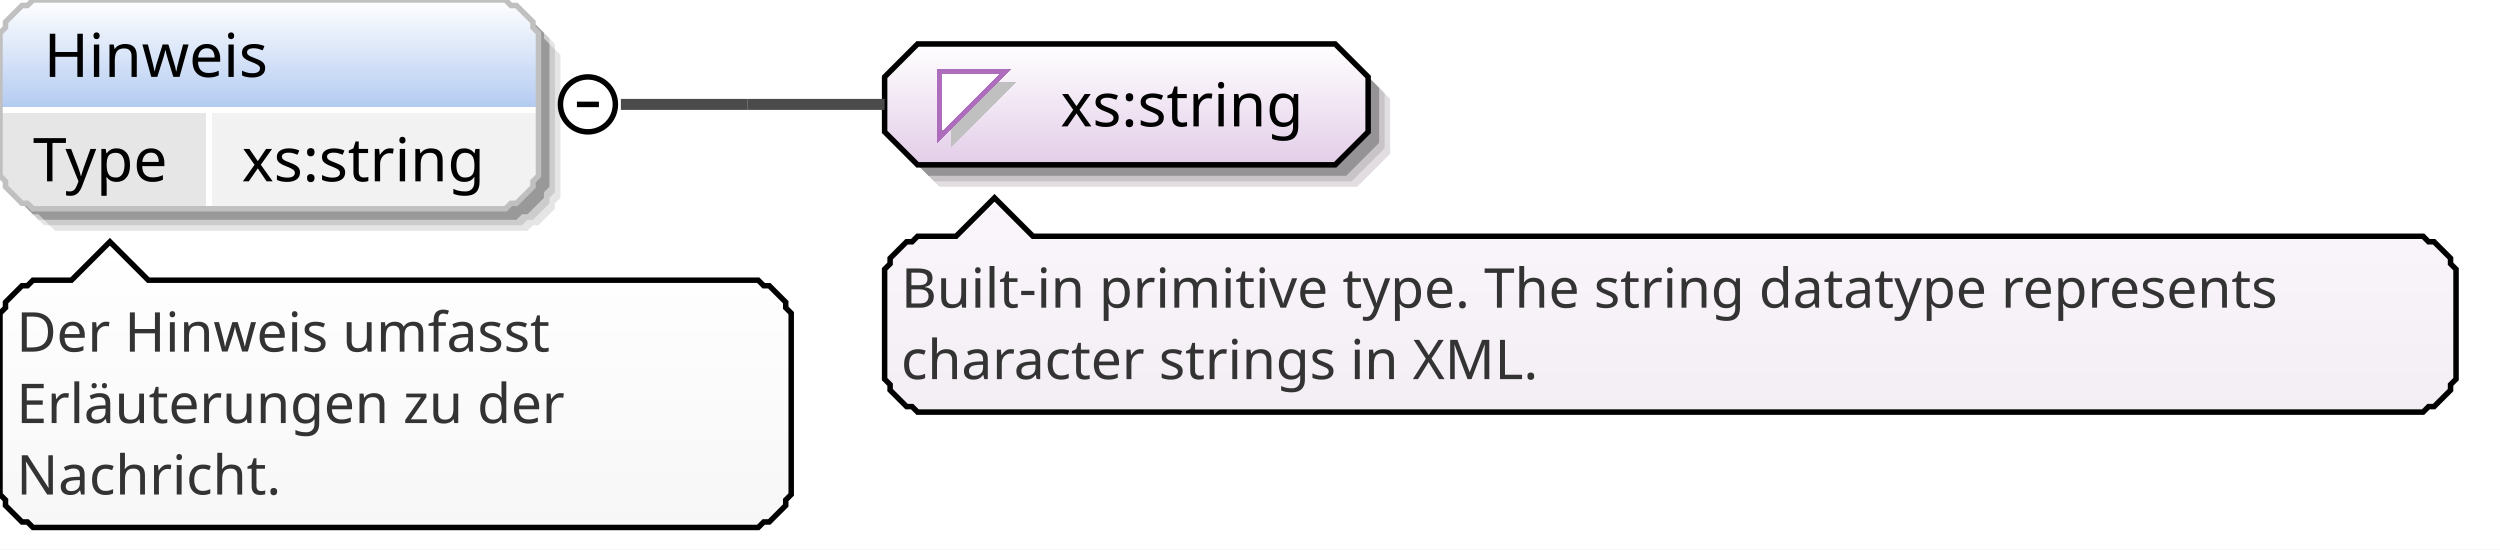
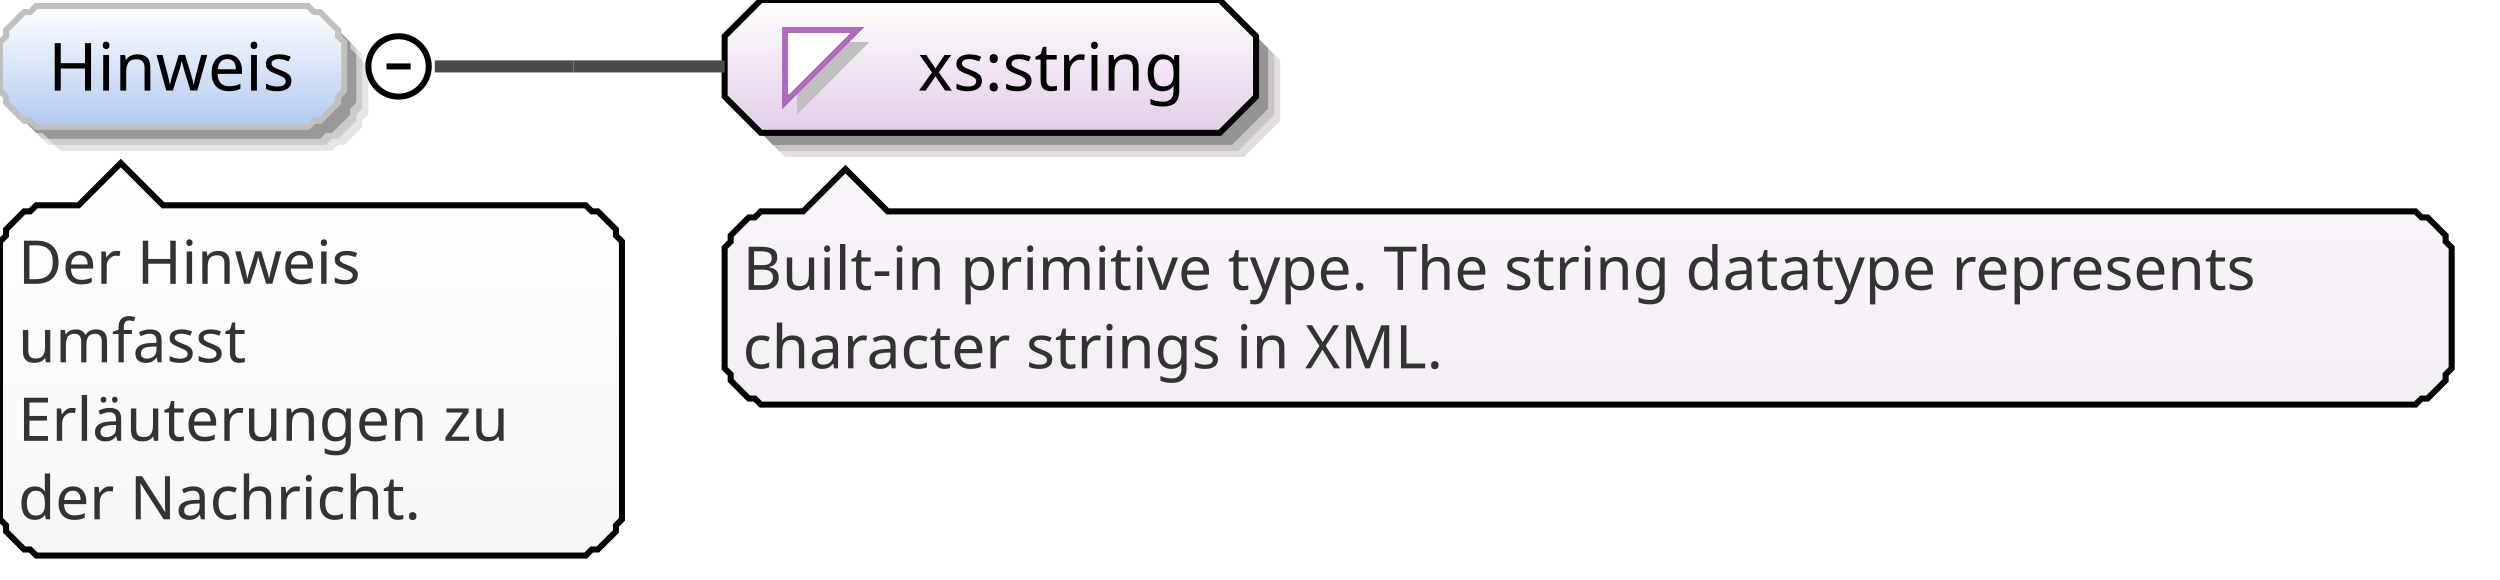
- <svg xmlns="http://www.w3.org/2000/svg" color-interpolation="auto" color-rendering="auto" fill="black" fill-opacity="1" font-family="'Dialog'" font-size="12" font-style="normal" font-weight="normal" height="100" image-rendering="auto" shape-rendering="auto" stroke="black" stroke-dasharray="none" stroke-dashoffset="0" stroke-linecap="square" stroke-linejoin="miter" stroke-miterlimit="10" stroke-opacity="1" stroke-width="1" text-rendering="auto" width="455">
+ <svg xmlns="http://www.w3.org/2000/svg" color-interpolation="auto" color-rendering="auto" fill="black" fill-opacity="1" font-family="'Dialog'" font-size="12" font-style="normal" font-weight="normal" height="96" image-rendering="auto" shape-rendering="auto" stroke="black" stroke-dasharray="none" stroke-dashoffset="0" stroke-linecap="square" stroke-linejoin="miter" stroke-miterlimit="10" stroke-opacity="1" stroke-width="1" text-rendering="auto" width="414">
  <defs id="genericDefs" />
  <g>
    <defs id="defs1">
-       <linearGradient gradientUnits="userSpaceOnUse" id="linearGradient1" spreadMethod="pad" x1="0" x2="0" y1="0" y2="20">
+       <linearGradient gradientUnits="userSpaceOnUse" id="linearGradient1" spreadMethod="pad" x1="0" x2="0" y1="1" y2="21">
        <stop offset="0%" stop-color="white" stop-opacity="1" />
        <stop offset="100%" stop-color="rgb(178,202,241)" stop-opacity="1" />
      </linearGradient>
-       <linearGradient gradientUnits="userSpaceOnUse" id="linearGradient2" spreadMethod="pad" x1="161" x2="161" y1="8" y2="30">
+       <linearGradient gradientUnits="userSpaceOnUse" id="linearGradient2" spreadMethod="pad" x1="120" x2="120" y1="0" y2="22">
        <stop offset="0%" stop-color="white" stop-opacity="1" />
        <stop offset="100%" stop-color="rgb(227,205,232)" stop-opacity="1" />
      </linearGradient>
-       <linearGradient gradientUnits="userSpaceOnUse" id="linearGradient3" spreadMethod="pad" x1="161" x2="161" y1="36" y2="75">
+       <linearGradient gradientUnits="userSpaceOnUse" id="linearGradient3" spreadMethod="pad" x1="120" x2="120" y1="28" y2="67">
        <stop offset="0%" stop-color="rgb(250,246,251)" stop-opacity="1" />
        <stop offset="100%" stop-color="rgb(242,238,243)" stop-opacity="1" />
      </linearGradient>
-       <linearGradient gradientUnits="userSpaceOnUse" id="linearGradient4" spreadMethod="pad" x1="0" x2="0" y1="44" y2="96">
+       <linearGradient gradientUnits="userSpaceOnUse" id="linearGradient4" spreadMethod="pad" x1="0" x2="0" y1="27" y2="92">
        <stop offset="0%" stop-color="white" stop-opacity="1" />
        <stop offset="100%" stop-color="rgb(247,247,247)" stop-opacity="1" />
      </linearGradient>
      <clipPath clipPathUnits="userSpaceOnUse" id="clipPath1">
-         <path d="M0 0 L455 0 L455 100 L0 100 L0 0 Z" />
+         <path d="M0 0 L414 0 L414 96 L0 96 L0 0 Z" />
      </clipPath>
    </defs>
    <g fill="white" stroke="white" text-rendering="optimizeLegibility">
-       <rect clip-path="url(#clipPath1)" height="100" stroke="none" width="455" x="0" y="0" />
+       <rect clip-path="url(#clipPath1)" height="96" stroke="none" width="414" x="0" y="0" />
    </g>
    <g fill="rgb(229,229,229)" font-family="sans-serif" font-size="11" stroke="rgb(229,229,229)" text-rendering="optimizeLegibility">
-       <polygon clip-path="url(#clipPath1)" points=" 4 10 5 9 5 8 6 7 7 6 8 5 9 5 10 4 96 4 97 5 98 5 99 6 100 7 101 8 101 9 102 10 102 36 101 37 101 38 100 39 99 40 98 41 97 41 96 42 10 42 9 41 8 41 7 40 6 39 5 38 5 37 4 36" stroke="none" />
-       <polygon clip-path="url(#clipPath1)" fill="rgb(204,204,204)" points=" 3 9 4 8 4 7 5 6 6 5 7 4 8 4 9 3 95 3 96 4 97 4 98 5 99 6 100 7 100 8 101 9 101 35 100 36 100 37 99 38 98 39 97 40 96 40 95 41 9 41 8 40 7 40 6 39 5 38 4 37 4 36 3 35" stroke="none" />
-       <polygon clip-path="url(#clipPath1)" fill="rgb(153,153,153)" points=" 2 8 3 7 3 6 4 5 5 4 6 3 7 3 8 2 94 2 95 3 96 3 97 4 98 5 99 6 99 7 100 8 100 34 99 35 99 36 98 37 97 38 96 39 95 39 94 40 8 40 7 39 6 39 5 38 4 37 3 36 3 35 2 34" stroke="none" />
+       <polygon clip-path="url(#clipPath1)" points=" 4 11 5 10 5 9 6 8 7 7 8 6 9 6 10 5 55 5 56 6 57 6 58 7 59 8 60 9 60 10 61 11 61 19 60 20 60 21 59 22 58 23 57 24 56 24 55 25 10 25 9 24 8 24 7 23 6 22 5 21 5 20 4 19" stroke="none" />
+       <polygon clip-path="url(#clipPath1)" fill="rgb(204,204,204)" points=" 3 10 4 9 4 8 5 7 6 6 7 5 8 5 9 4 54 4 55 5 56 5 57 6 58 7 59 8 59 9 60 10 60 18 59 19 59 20 58 21 57 22 56 23 55 23 54 24 9 24 8 23 7 23 6 22 5 21 4 20 4 19 3 18" stroke="none" />
+       <polygon clip-path="url(#clipPath1)" fill="rgb(153,153,153)" points=" 2 9 3 8 3 7 4 6 5 5 6 4 7 4 8 3 53 3 54 4 55 4 56 5 57 6 58 7 58 8 59 9 59 17 58 18 58 19 57 20 56 21 55 22 54 22 53 23 8 23 7 22 6 22 5 21 4 20 3 19 3 18 2 17" stroke="none" />
    </g>
    <g fill="url(#linearGradient1)" font-family="sans-serif" font-size="11" shape-rendering="crispEdges" stroke="url(#linearGradient1)" text-rendering="geometricPrecision">
-       <polygon clip-path="url(#clipPath1)" points=" 0 6 1 5 1 4 2 3 3 2 4 1 5 1 6 0 92 0 93 1 94 1 95 2 96 3 97 4 97 5 98 6 98 20 97 20 97 20 96 20 95 20 94 20 93 20 92 20 6 20 5 20 4 20 3 20 2 20 1 20 1 20 0 20" stroke="none" />
-       <polygon clip-path="url(#clipPath1)" fill="rgb(230,230,230)" points=" 0 20 1 20 1 20 2 20 3 20 4 20 5 20 6 20 38 20 38 20 38 20 38 20 38 20 38 20 38 20 38 20 38 32 38 33 38 34 38 35 38 36 38 37 38 37 38 38 6 38 5 37 4 37 3 36 2 35 1 34 1 33 0 32" stroke="none" />
-       <polygon clip-path="url(#clipPath1)" fill="rgb(242,242,242)" points=" 38 20 38 20 38 20 38 20 38 20 38 20 38 20 38 20 92 20 93 20 94 20 95 20 96 20 97 20 97 20 98 20 98 32 97 33 97 34 96 35 95 36 94 37 93 37 92 38 38 38 38 37 38 37 38 36 38 35 38 34 38 33 38 32" stroke="none" />
-       <line clip-path="url(#clipPath1)" fill="none" stroke="white" x1="0" x2="97" y1="20" y2="20" />
-       <text clip-path="url(#clipPath1)" fill="black" stroke="none" x="6" xml:space="preserve" y="33">Type</text>
-       <text clip-path="url(#clipPath1)" fill="black" stroke="none" x="44" xml:space="preserve" y="33">xs:string</text>
-       <line clip-path="url(#clipPath1)" fill="none" stroke="white" x1="38" x2="38" y1="20" y2="37" />
+       <polygon clip-path="url(#clipPath1)" points=" 0 7 1 6 1 5 2 4 3 3 4 2 5 2 6 1 51 1 52 2 53 2 54 3 55 4 56 5 56 6 57 7 57 15 56 16 56 17 55 18 54 19 53 20 52 20 51 21 6 21 5 20 4 20 3 19 2 18 1 17 1 16 0 15" stroke="none" />
    </g>
    <g fill="silver" font-family="sans-serif" font-size="11" stroke="silver" stroke-linecap="butt" text-rendering="optimizeLegibility">
-       <polygon clip-path="url(#clipPath1)" fill="none" points=" 0 6 1 5 1 4 2 3 3 2 4 1 5 1 6 0 92 0 93 1 94 1 95 2 96 3 97 4 97 5 98 6 98 32 97 33 97 34 96 35 95 36 94 37 93 37 92 38 6 38 5 37 4 37 3 36 2 35 1 34 1 33 0 32" />
+       <polygon clip-path="url(#clipPath1)" fill="none" points=" 0 7 1 6 1 5 2 4 3 3 4 2 5 2 6 1 51 1 52 2 53 2 54 3 55 4 56 5 56 6 57 7 57 15 56 16 56 17 55 18 54 19 53 20 52 20 51 21 6 21 5 20 4 20 3 19 2 18 1 17 1 16 0 15" />
    </g>
    <g font-family="sans-serif" font-size="11" shape-rendering="crispEdges" stroke-linecap="butt" text-rendering="geometricPrecision">
-       <text clip-path="url(#clipPath1)" stroke="none" x="8" xml:space="preserve" y="14">Hinweis</text>
-       <circle clip-path="url(#clipPath1)" cx="107" cy="19" fill="none" r="5" shape-rendering="auto" text-rendering="optimizeLegibility" />
-       <line clip-path="url(#clipPath1)" fill="none" shape-rendering="auto" text-rendering="optimizeLegibility" x1="105" x2="109" y1="19" y2="19" />
+       <text clip-path="url(#clipPath1)" stroke="none" x="8" xml:space="preserve" y="15">Hinweis</text>
+       <circle clip-path="url(#clipPath1)" cx="66" cy="11" fill="none" r="5" shape-rendering="auto" text-rendering="optimizeLegibility" />
+       <line clip-path="url(#clipPath1)" fill="none" shape-rendering="auto" text-rendering="optimizeLegibility" x1="64" x2="68" y1="11" y2="11" />
    </g>
    <g fill="rgb(225,221,225)" font-family="sans-serif" font-size="11" stroke="rgb(225,221,225)" stroke-linecap="butt" text-rendering="optimizeLegibility">
-       <polygon clip-path="url(#clipPath1)" points=" 165 18 165 28 171 34 247 34 253 28 253 18 247 12 171 12" stroke="none" />
-       <polygon clip-path="url(#clipPath1)" fill="rgb(200,196,200)" points=" 164 17 164 27 170 33 246 33 252 27 252 17 246 11 170 11" stroke="none" />
-       <polygon clip-path="url(#clipPath1)" fill="rgb(150,147,150)" points=" 163 16 163 26 169 32 245 32 251 26 251 16 245 10 169 10" stroke="none" />
+       <polygon clip-path="url(#clipPath1)" points=" 124 10 124 20 130 26 206 26 212 20 212 10 206 4 130 4" stroke="none" />
+       <polygon clip-path="url(#clipPath1)" fill="rgb(200,196,200)" points=" 123 9 123 19 129 25 205 25 211 19 211 9 205 3 129 3" stroke="none" />
+       <polygon clip-path="url(#clipPath1)" fill="rgb(150,147,150)" points=" 122 8 122 18 128 24 204 24 210 18 210 8 204 2 128 2" stroke="none" />
    </g>
    <g fill="url(#linearGradient2)" font-family="sans-serif" font-size="11" shape-rendering="crispEdges" stroke="url(#linearGradient2)" stroke-linecap="butt" text-rendering="geometricPrecision">
-       <polygon clip-path="url(#clipPath1)" points=" 161 14 161 24 167 30 243 30 249 24 249 14 243 8 167 8" stroke="none" />
+       <polygon clip-path="url(#clipPath1)" points=" 120 6 120 16 126 22 202 22 208 16 208 6 202 0 126 0" stroke="none" />
    </g>
    <g font-family="sans-serif" font-size="11" stroke-linecap="butt" text-rendering="optimizeLegibility">
-       <polygon clip-path="url(#clipPath1)" fill="none" points=" 161 14 161 24 167 30 243 30 249 24 249 14 243 8 167 8" />
+       <polygon clip-path="url(#clipPath1)" fill="none" points=" 120 6 120 16 126 22 202 22 208 16 208 6 202 0 126 0" />
    </g>
    <g fill="silver" font-family="sans-serif" font-size="11" shape-rendering="crispEdges" stroke="silver" stroke-linecap="butt" text-rendering="geometricPrecision">
-       <polygon clip-path="url(#clipPath1)" points=" 173 15 185 15 173 27" stroke="none" />
-       <polygon clip-path="url(#clipPath1)" fill="white" points=" 171 13 183 13 171 25" stroke="none" />
-       <polygon clip-path="url(#clipPath1)" fill="none" points=" 171 13 183 13 171 25" stroke="rgb(174,109,188)" />
-       <text clip-path="url(#clipPath1)" fill="black" stroke="none" x="193" xml:space="preserve" y="23">xs:string</text>
-       <polygon clip-path="url(#clipPath1)" fill="url(#linearGradient3)" points=" 161 49 162 48 162 47 163 46 164 45 165 44 166 44 167 43 174 43 181 36 188 43 441 43 442 44 443 44 444 45 445 46 446 47 446 48 447 49 447 69 446 70 446 71 445 72 444 73 443 74 442 74 441 75 167 75 166 74 165 74 164 73 163 72 162 71 162 70 161 69" stroke="none" />
+       <polygon clip-path="url(#clipPath1)" points=" 132 7 144 7 132 19" stroke="none" />
+       <polygon clip-path="url(#clipPath1)" fill="white" points=" 130 5 142 5 130 17" stroke="none" />
+       <polygon clip-path="url(#clipPath1)" fill="none" points=" 130 5 142 5 130 17" stroke="rgb(174,109,188)" />
+       <text clip-path="url(#clipPath1)" fill="black" stroke="none" x="152" xml:space="preserve" y="15">xs:string</text>
+       <polygon clip-path="url(#clipPath1)" fill="url(#linearGradient3)" points=" 120 41 121 40 121 39 122 38 123 37 124 36 125 36 126 35 133 35 140 28 147 35 400 35 401 36 402 36 403 37 404 38 405 39 405 40 406 41 406 61 405 62 405 63 404 64 403 65 402 66 401 66 400 67 126 67 125 66 124 66 123 65 122 64 121 63 121 62 120 61" stroke="none" />
    </g>
    <g font-family="sans-serif" font-size="11" stroke-linecap="butt" text-rendering="optimizeLegibility">
-       <polygon clip-path="url(#clipPath1)" fill="none" points=" 161 49 162 48 162 47 163 46 164 45 165 44 166 44 167 43 174 43 181 36 188 43 441 43 442 44 443 44 444 45 445 46 446 47 446 48 447 49 447 69 446 70 446 71 445 72 444 73 443 74 442 74 441 75 167 75 166 74 165 74 164 73 163 72 162 71 162 70 161 69" />
+       <polygon clip-path="url(#clipPath1)" fill="none" points=" 120 41 121 40 121 39 122 38 123 37 124 36 125 36 126 35 133 35 140 28 147 35 400 35 401 36 402 36 403 37 404 38 405 39 405 40 406 41 406 61 405 62 405 63 404 64 403 65 402 66 401 66 400 67 126 67 125 66 124 66 123 65 122 64 121 63 121 62 120 61" />
    </g>
    <g fill="rgb(51,51,51)" font-family="sans-serif" font-size="10" shape-rendering="crispEdges" stroke="rgb(51,51,51)" stroke-linecap="butt" text-rendering="geometricPrecision">
-       <text clip-path="url(#clipPath1)" stroke="none" x="164" xml:space="preserve" y="56">Built-in primitive type. The string datatype represents </text>
-       <text clip-path="url(#clipPath1)" stroke="none" x="164" xml:space="preserve" y="69">character strings in XML.</text>
+       <text clip-path="url(#clipPath1)" stroke="none" x="123" xml:space="preserve" y="48">Built-in primitive type. The string datatype represents </text>
+       <text clip-path="url(#clipPath1)" stroke="none" x="123" xml:space="preserve" y="61">character strings in XML.</text>
    </g>
    <g fill="rgb(75,75,75)" font-family="sans-serif" font-size="11" stroke="rgb(75,75,75)" stroke-linecap="butt" stroke-width="2" text-rendering="optimizeLegibility">
-       <line clip-path="url(#clipPath1)" fill="none" x1="113" x2="136" y1="19" y2="19" />
-       <line clip-path="url(#clipPath1)" fill="none" x1="136" x2="136" y1="19" y2="19" />
-       <line clip-path="url(#clipPath1)" fill="none" x1="136" x2="161" y1="19" y2="19" />
+       <line clip-path="url(#clipPath1)" fill="none" x1="72" x2="95" y1="11" y2="11" />
+       <line clip-path="url(#clipPath1)" fill="none" x1="95" x2="95" y1="11" y2="11" />
+       <line clip-path="url(#clipPath1)" fill="none" x1="95" x2="120" y1="11" y2="11" />
    </g>
    <g fill="url(#linearGradient4)" font-family="sans-serif" font-size="11" shape-rendering="crispEdges" stroke="url(#linearGradient4)" stroke-linecap="butt" text-rendering="geometricPrecision">
-       <polygon clip-path="url(#clipPath1)" points=" 0 57 1 56 1 55 2 54 3 53 4 52 5 52 6 51 13 51 20 44 27 51 138 51 139 52 140 52 141 53 142 54 143 55 143 56 144 57 144 90 143 91 143 92 142 93 141 94 140 95 139 95 138 96 6 96 5 95 4 95 3 94 2 93 1 92 1 91 0 90" stroke="none" />
+       <polygon clip-path="url(#clipPath1)" points=" 0 40 1 39 1 38 2 37 3 36 4 35 5 35 6 34 13 34 20 27 27 34 97 34 98 35 99 35 100 36 101 37 102 38 102 39 103 40 103 86 102 87 102 88 101 89 100 90 99 91 98 91 97 92 6 92 5 91 4 91 3 90 2 89 1 88 1 87 0 86" stroke="none" />
    </g>
    <g font-family="sans-serif" font-size="11" stroke-linecap="butt" text-rendering="optimizeLegibility">
-       <polygon clip-path="url(#clipPath1)" fill="none" points=" 0 57 1 56 1 55 2 54 3 53 4 52 5 52 6 51 13 51 20 44 27 51 138 51 139 52 140 52 141 53 142 54 143 55 143 56 144 57 144 90 143 91 143 92 142 93 141 94 140 95 139 95 138 96 6 96 5 95 4 95 3 94 2 93 1 92 1 91 0 90" />
+       <polygon clip-path="url(#clipPath1)" fill="none" points=" 0 40 1 39 1 38 2 37 3 36 4 35 5 35 6 34 13 34 20 27 27 34 97 34 98 35 99 35 100 36 101 37 102 38 102 39 103 40 103 86 102 87 102 88 101 89 100 90 99 91 98 91 97 92 6 92 5 91 4 91 3 90 2 89 1 88 1 87 0 86" />
    </g>
    <g fill="rgb(51,51,51)" font-family="sans-serif" font-size="10" shape-rendering="crispEdges" stroke="rgb(51,51,51)" stroke-linecap="butt" text-rendering="geometricPrecision">
-       <text clip-path="url(#clipPath1)" stroke="none" x="3" xml:space="preserve" y="64">Der Hinweis umfasst </text>
-       <text clip-path="url(#clipPath1)" stroke="none" x="3" xml:space="preserve" y="77">Erläuterungen zu der </text>
-       <text clip-path="url(#clipPath1)" stroke="none" x="3" xml:space="preserve" y="90">Nachricht.</text>
+       <text clip-path="url(#clipPath1)" stroke="none" x="3" xml:space="preserve" y="47">Der Hinweis </text>
+       <text clip-path="url(#clipPath1)" stroke="none" x="3" xml:space="preserve" y="60">umfasst </text>
+       <text clip-path="url(#clipPath1)" stroke="none" x="3" xml:space="preserve" y="73">Erläuterungen zu </text>
+       <text clip-path="url(#clipPath1)" stroke="none" x="3" xml:space="preserve" y="86">der Nachricht.</text>
    </g>
  </g>
</svg>
